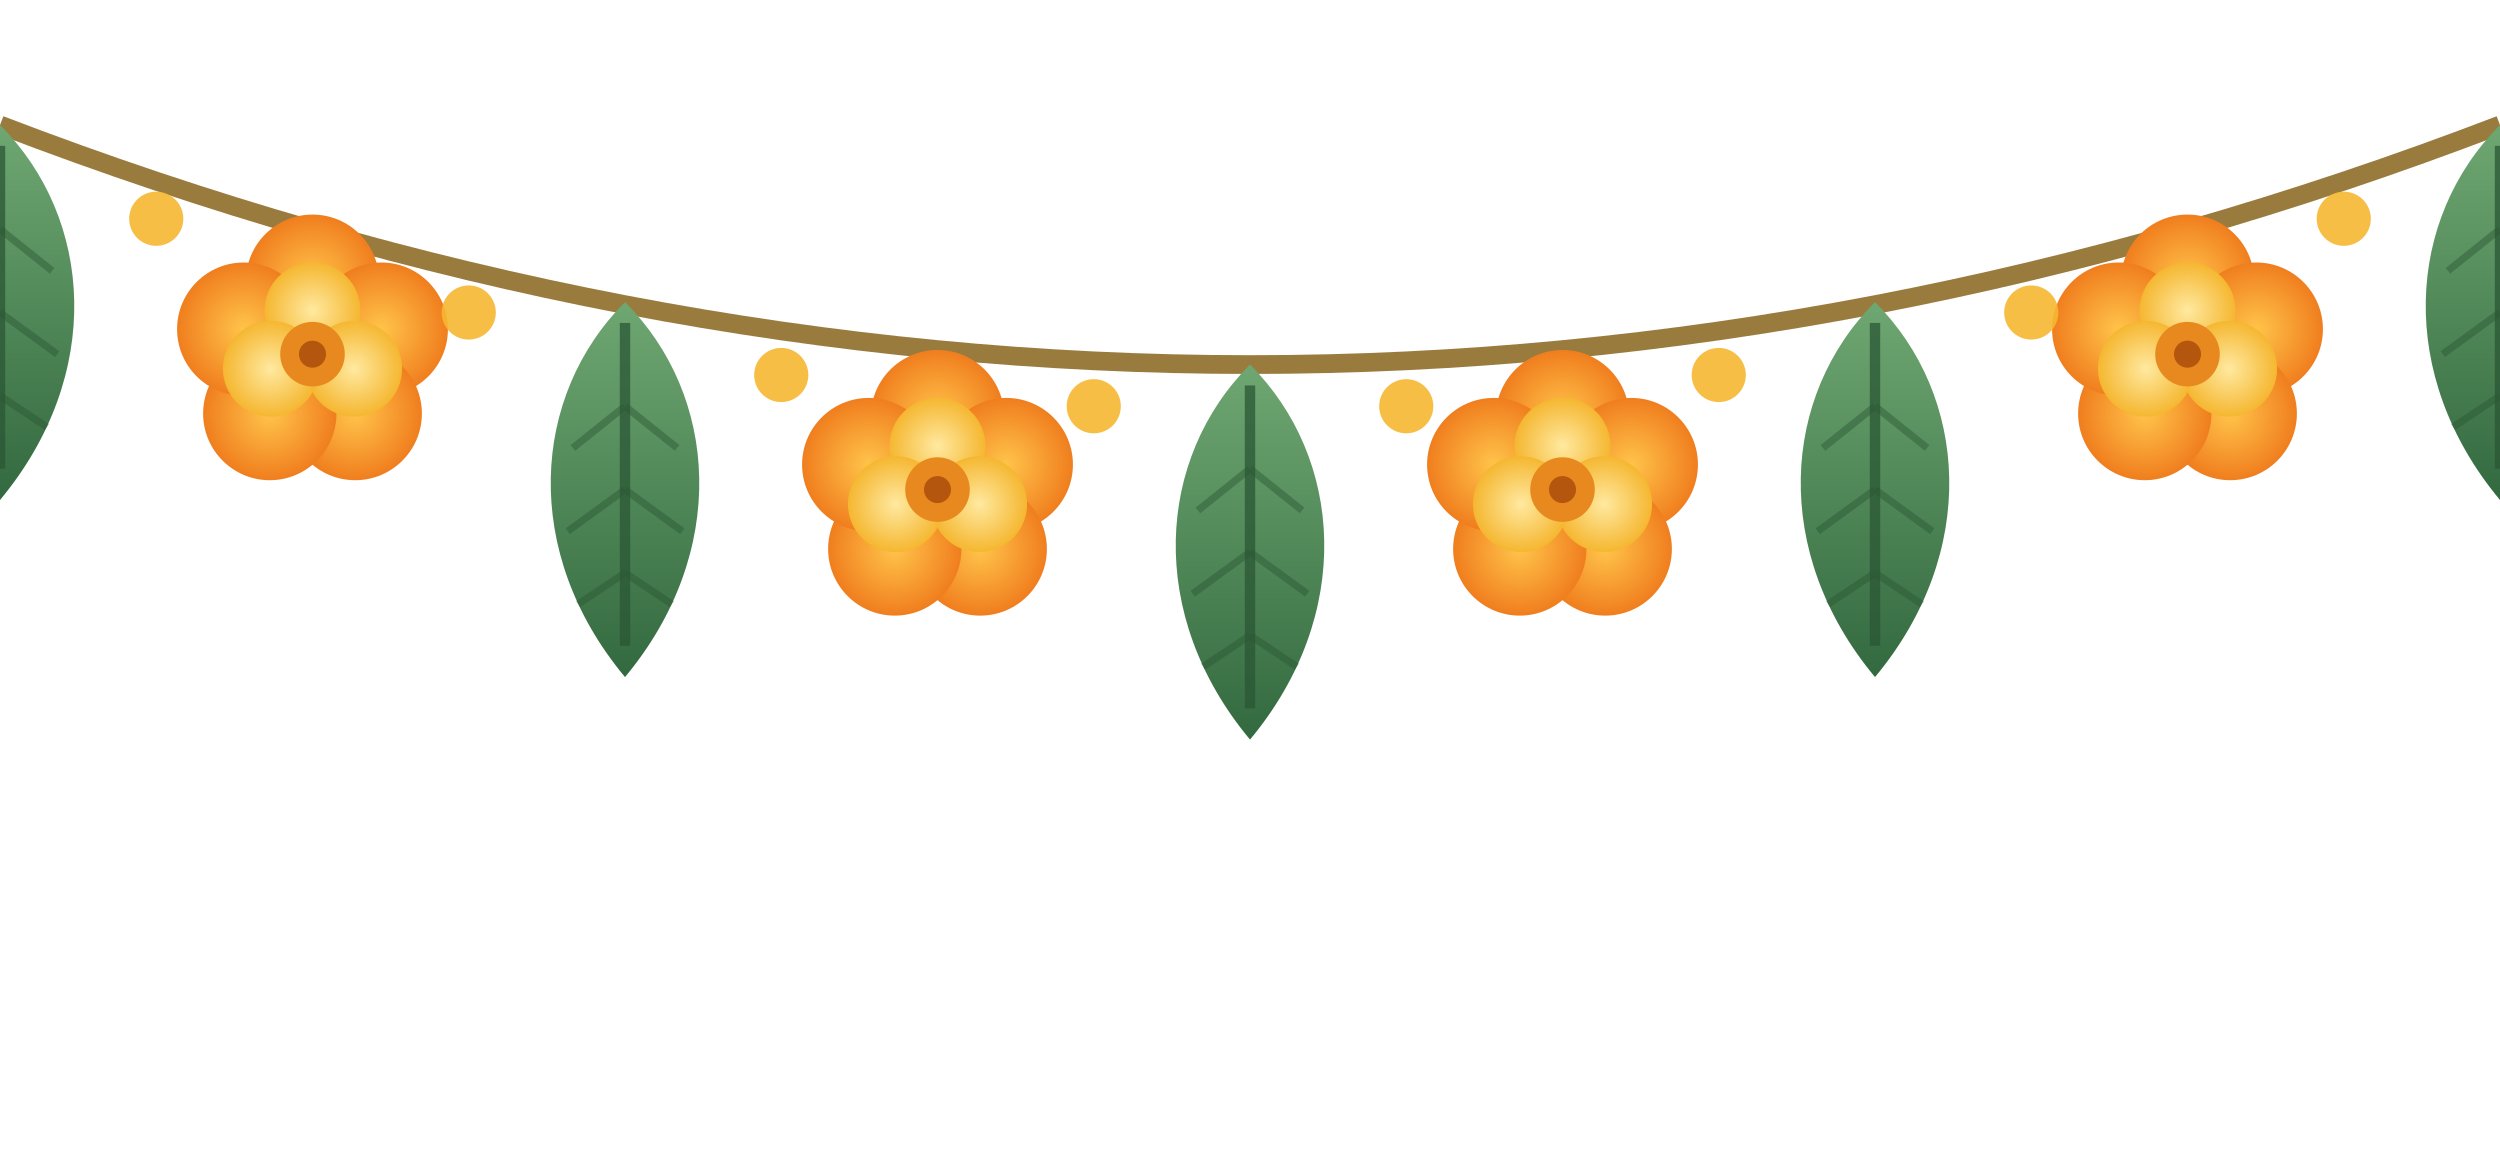
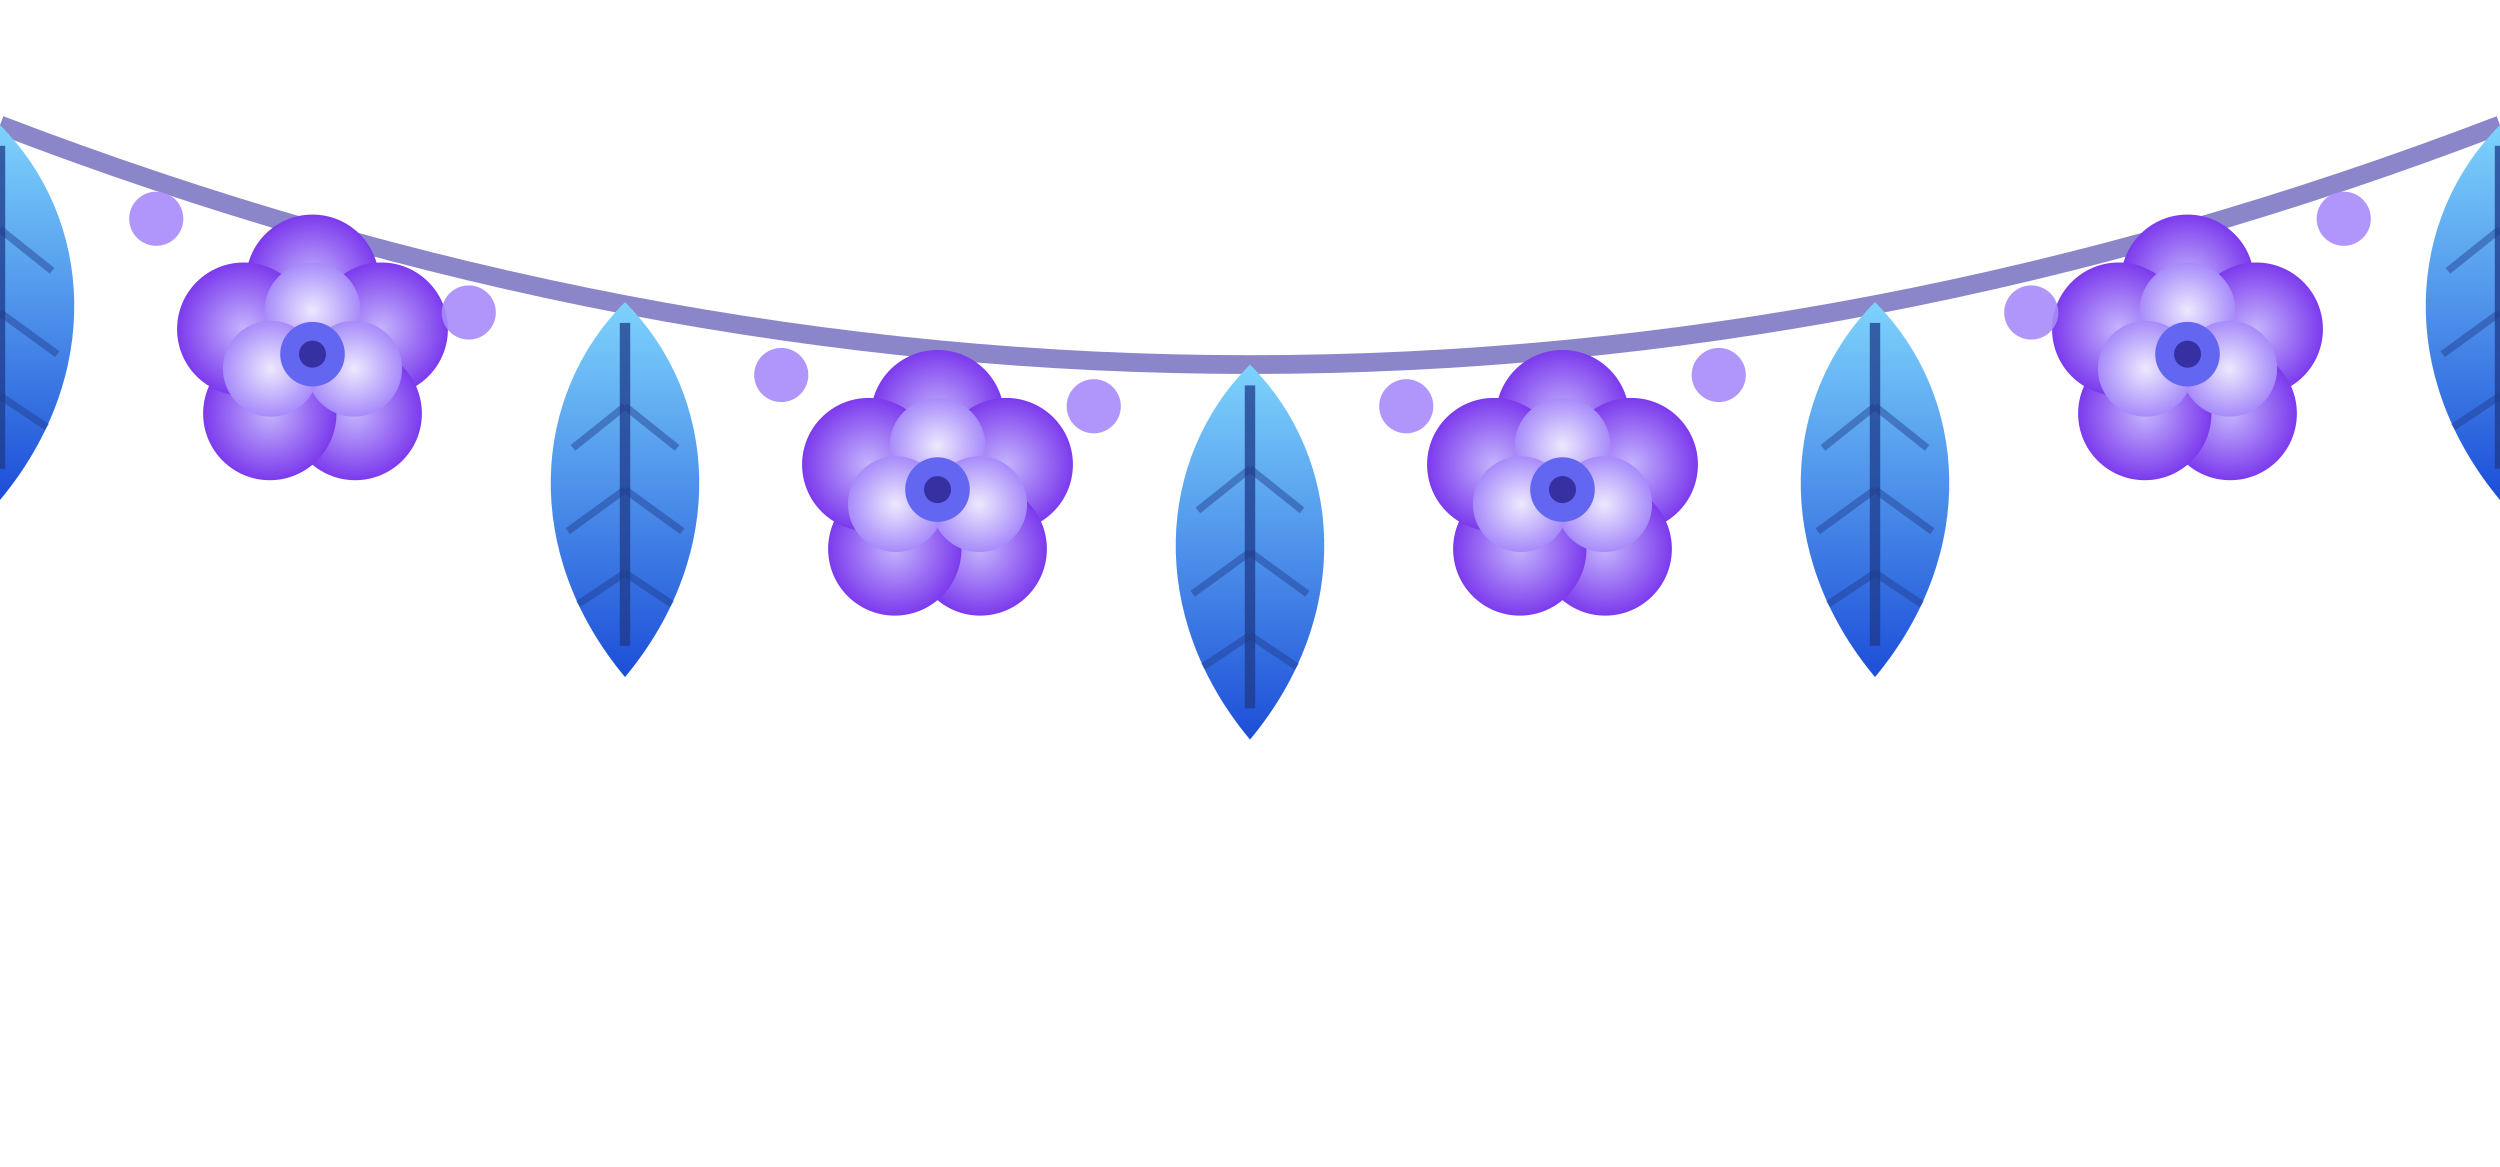
<svg xmlns="http://www.w3.org/2000/svg" viewBox="0 0 240 112" width="240" height="112">
  <defs>
    <radialGradient id="mgO">
-       <stop offset="0" stop-color="#FFC44A" />
-       <stop offset="1" stop-color="#F07E1E" />
+       <stop offset="0" stop-color="#C4B5FD" />
+       <stop offset="1" stop-color="#7C3AED" />
    </radialGradient>
    <radialGradient id="mgY">
-       <stop offset="0" stop-color="#FFE9A0" />
-       <stop offset="1" stop-color="#F5B731" />
+       <stop offset="0" stop-color="#EDE9FE" />
+       <stop offset="1" stop-color="#A78BFA" />
    </radialGradient>
    <linearGradient id="leaf" x1="0" y1="0" x2="0" y2="1">
-       <stop offset="0" stop-color="#6FA772" />
-       <stop offset="1" stop-color="#33693F" />
+       <stop offset="0" stop-color="#7DD3FC" />
+       <stop offset="1" stop-color="#1D4ED8" />
    </linearGradient>
    <g id="marigold">
      <g fill="url(#mgO)">
        <circle cx="0" cy="-7" r="6.4" />
        <circle cx="6.6" cy="-2.4" r="6.4" />
        <circle cx="4.1" cy="5.7" r="6.4" />
        <circle cx="-4.1" cy="5.7" r="6.4" />
        <circle cx="-6.6" cy="-2.4" r="6.4" />
      </g>
      <g fill="url(#mgY)">
        <circle cx="0" cy="-4.2" r="4.6" />
        <circle cx="4" cy="1.4" r="4.6" />
        <circle cx="-4" cy="1.4" r="4.6" />
      </g>
-       <circle r="3.1" fill="#E8891F" />
-       <circle r="1.3" fill="#B4560D" />
+       <circle r="3.1" fill="#6366F1" />
+       <circle r="1.3" fill="#3730A3" />
    </g>
    <g id="mangoleaf">
      <path d="M0 0 C9 9 10 24 0 36 C-10 24 -9 9 0 0 Z" fill="url(#leaf)" />
-       <path d="M0 2 V33" stroke="#2A5734" stroke-width="1" opacity=".75" />
-       <path d="M0 10 5 14M0 10 -5 14M0 18 5.5 22M0 18 -5.5 22M0 26 4.5 29M0 26 -4.5 29" stroke="#2A5734" stroke-width=".7" opacity=".45" fill="none" />
+       <path d="M0 2 V33" stroke="#1E3A8A" stroke-width="1" opacity=".75" />
+       <path d="M0 10 5 14M0 10 -5 14M0 18 5.5 22M0 18 -5.5 22M0 26 4.5 29M0 26 -4.5 29" stroke="#1E3A8A" stroke-width=".7" opacity=".45" fill="none" />
    </g>
  </defs>
-   <path d="M0 12 Q120 58 240 12" fill="none" stroke="#9A7B3E" stroke-width="1.8" />
+   <path d="M0 12 Q120 58 240 12" fill="none" stroke="#8B85C9" stroke-width="1.8" />
  <g>
    <g transform="translate(0 12)">
      <use href="#mangoleaf" />
    </g>
    <g transform="translate(30 22)">
      <use href="#marigold" y="12" />
    </g>
    <g transform="translate(60 29)">
      <use href="#mangoleaf" />
    </g>
    <g transform="translate(90 34)">
      <use href="#marigold" y="13" />
    </g>
    <g transform="translate(120 35)">
      <use href="#mangoleaf" />
    </g>
    <g transform="translate(150 34)">
      <use href="#marigold" y="13" />
    </g>
    <g transform="translate(180 29)">
      <use href="#mangoleaf" />
    </g>
    <g transform="translate(210 22)">
      <use href="#marigold" y="12" />
    </g>
    <g transform="translate(240 12)">
      <use href="#mangoleaf" />
    </g>
  </g>
-   <g fill="#F5B731" opacity=".9">
+   <g fill="#A78BFA" opacity=".9">
    <circle cx="15" cy="21" r="2.6" />
    <circle cx="45" cy="30" r="2.6" />
    <circle cx="75" cy="36" r="2.6" />
    <circle cx="105" cy="39" r="2.6" />
    <circle cx="135" cy="39" r="2.6" />
    <circle cx="165" cy="36" r="2.6" />
    <circle cx="195" cy="30" r="2.6" />
    <circle cx="225" cy="21" r="2.6" />
  </g>
</svg>
